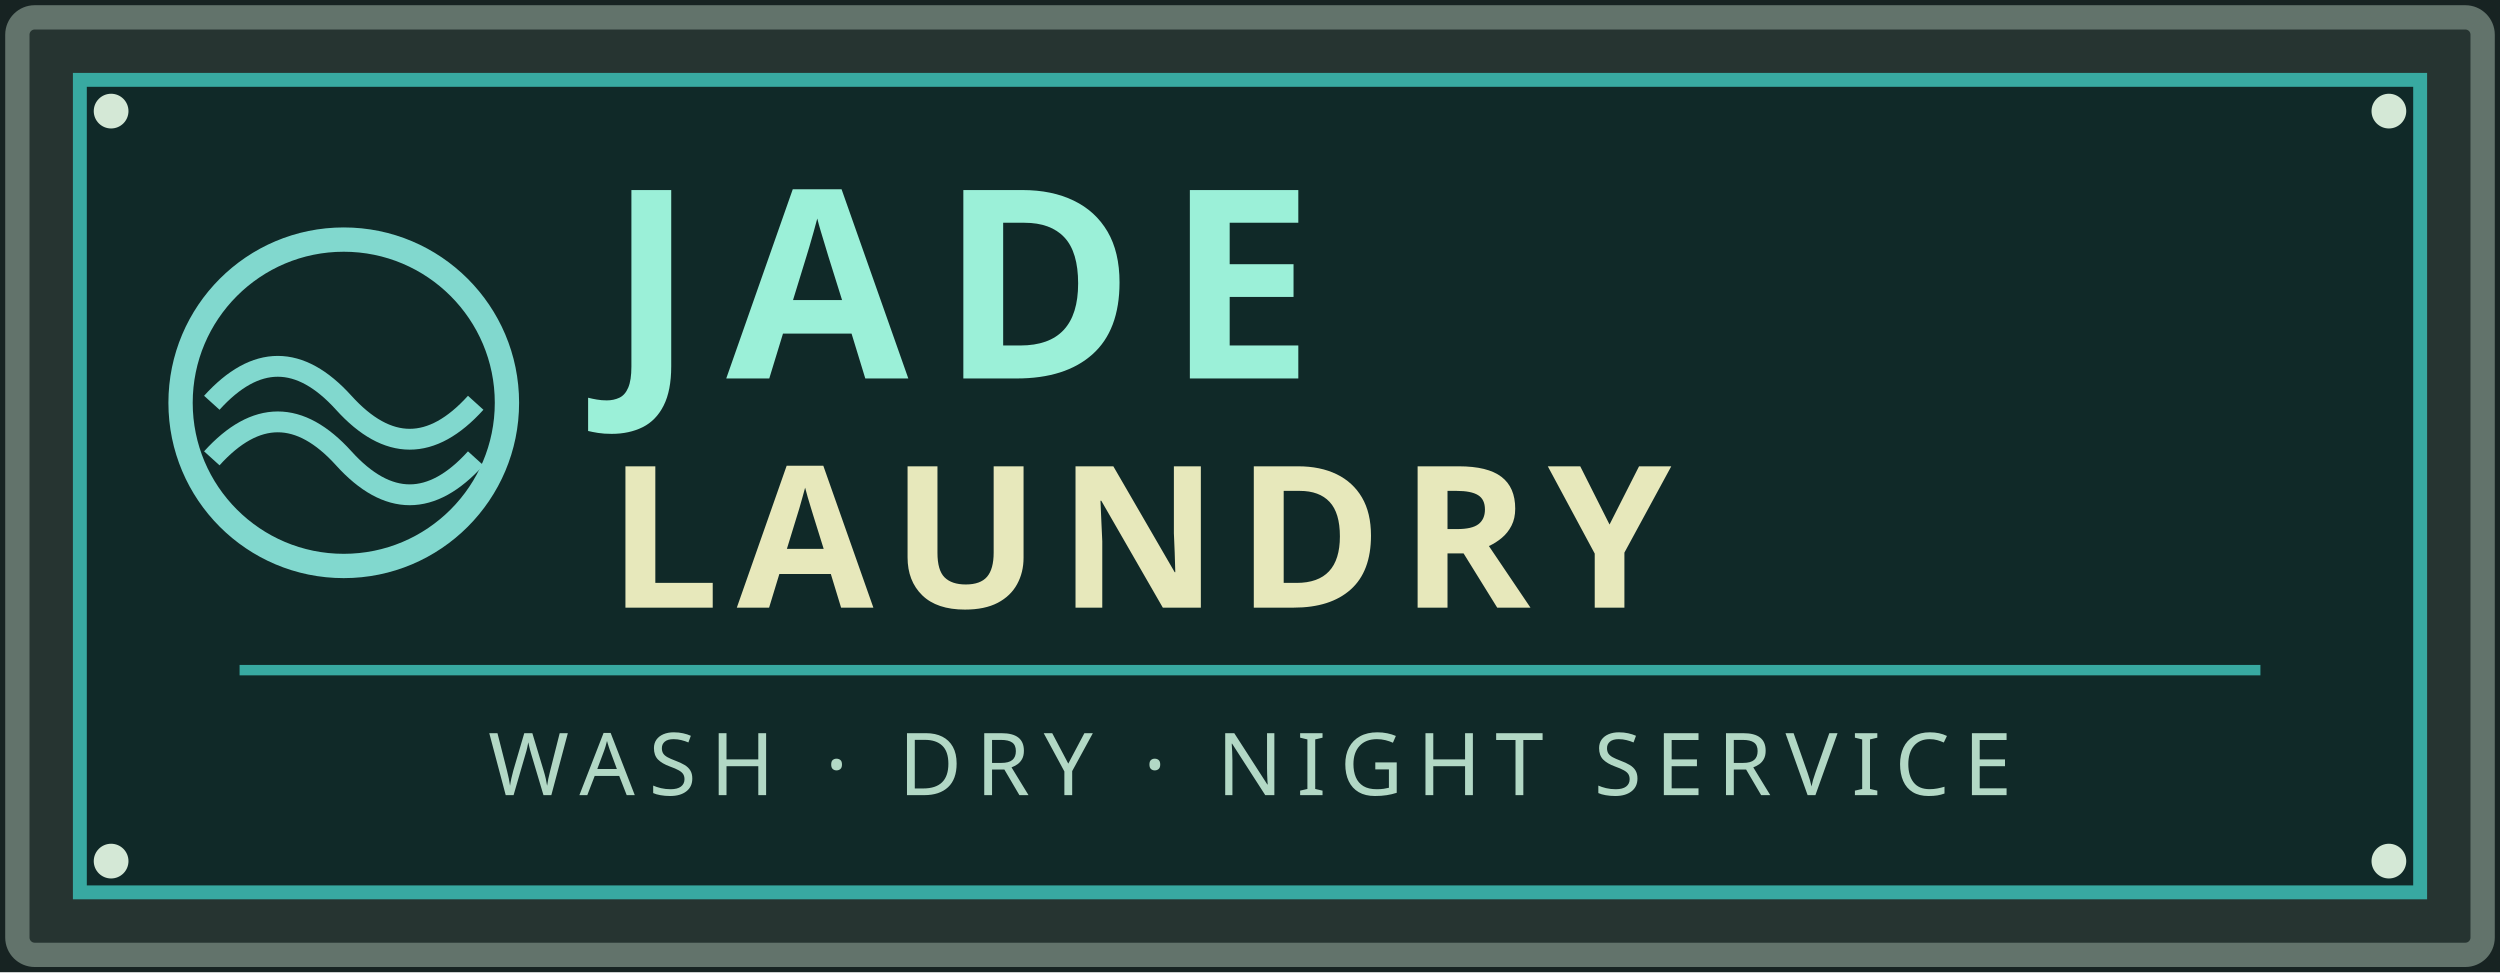
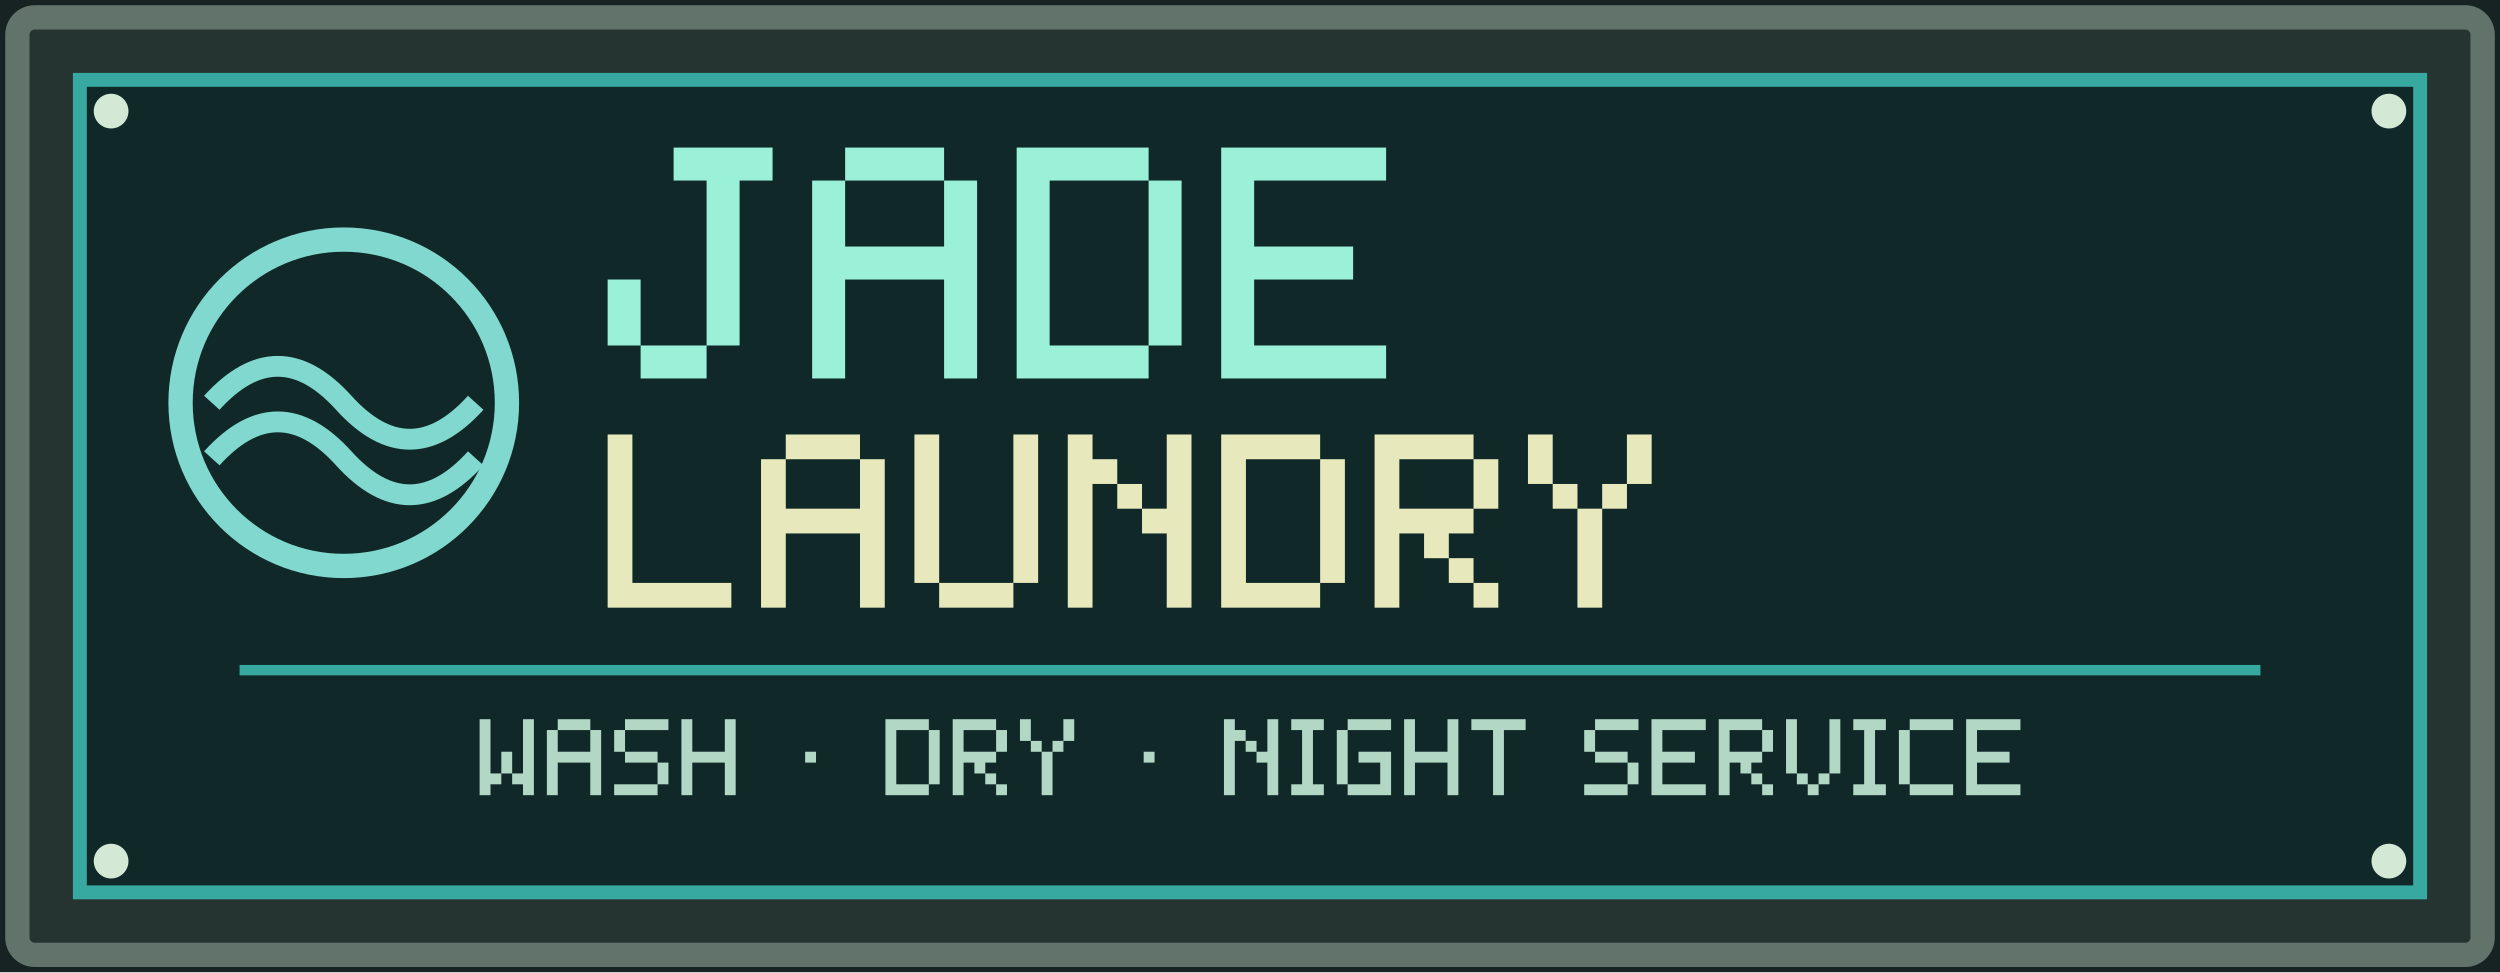
<svg xmlns="http://www.w3.org/2000/svg" width="720" height="280" viewBox="0 0 720 280">
  <rect width="720" height="280" fill="#172322" />
  <rect x="5" y="5" width="710" height="270" rx="5" fill="#263431" stroke="#62736b" stroke-width="7" />
  <rect x="23" y="23" width="674" height="234" fill="#102928" stroke="#38a9a1" stroke-width="4" />
  <g fill="#d4e8d6">
    <circle cx="32" cy="32" r="5" />
    <circle cx="688" cy="32" r="5" />
    <circle cx="32" cy="248" r="5" />
    <circle cx="688" cy="248" r="5" />
  </g>
  <circle cx="99" cy="116" r="47" fill="none" stroke="#81d8ce" stroke-width="7" />
  <path d="M61 116q19-21 38 0t38 0M61 132q19-21 38 0t38 0" fill="none" stroke="#81d8ce" stroke-width="6" />
-   <text x="175" y="109" font-family="sans-serif" font-weight="bold" font-size="76" letter-spacing="9" fill="#9bf0d8">JADE</text>
-   <text x="175" y="175" font-family="sans-serif" font-weight="bold" font-size="57" letter-spacing="5" fill="#e7e8bb">LAUNDRY</text>
+   <path fill="#9bf0d8" d="M194.00 42.50h28.50v9.50h-28.50zM203.50 52.00h9.50v9.50h-9.50zM203.50 61.50h9.50v9.50h-9.50zM203.50 71.00h9.50v9.50h-9.50zM175.00 80.50h9.50v9.50h-9.50zM203.50 80.50h9.50v9.50h-9.50zM175.00 90.00h9.50v9.50h-9.50zM203.50 90.00h9.50v9.50h-9.50zM184.50 99.50h19.00v9.50h-19.00zM243.40 42.50h28.50v9.50h-28.50zM233.90 52.00h9.50v9.50h-9.50zM271.90 52.00h9.50v9.50h-9.50zM233.90 61.50h9.50v9.50h-9.50zM271.90 61.50h9.50v9.50h-9.50zM233.90 71.00h47.50v9.50h-47.50zM233.90 80.50h9.50v9.50h-9.50zM271.90 80.50h9.50v9.50h-9.50zM233.90 90.00h9.50v9.50h-9.50zM271.90 90.00h9.50v9.50h-9.50zM233.90 99.50h9.50v9.50h-9.50zM271.90 99.50h9.50v9.50h-9.50zM292.80 42.50h38.00v9.50h-38.00zM292.80 52.00h9.50v9.50h-9.50zM330.80 52.00h9.50v9.50h-9.50zM292.80 61.50h9.50v9.50h-9.50zM330.80 61.50h9.50v9.50h-9.50zM292.80 71.00h9.50v9.50h-9.50zM330.80 71.00h9.50v9.50h-9.50zM292.80 80.50h9.50v9.50h-9.50zM330.80 80.50h9.50v9.50h-9.50zM292.80 90.00h9.50v9.50h-9.50zM330.80 90.00h9.50v9.50h-9.50zM292.80 99.50h38.00v9.50h-38.00zM351.70 42.50h47.50v9.50h-47.50zM351.70 52.00h9.50v9.50h-9.50zM351.70 61.50h9.50v9.50h-9.50zM351.70 71.00h38.00v9.50h-38.00zM351.70 80.50h9.50v9.50h-9.50zM351.70 90.00h9.50v9.50h-9.50zM351.70 99.50h47.50v9.50h-47.50z" />
+   <path fill="#e7e8bb" d="M175.00 125.13h7.13v7.13h-7.13zM175.00 132.25h7.13v7.13h-7.13zM175.00 139.38h7.13v7.13h-7.13zM175.00 146.50h7.13v7.13h-7.13zM175.00 153.63h7.13v7.13h-7.13zM175.00 160.75h7.13v7.13h-7.13zM175.00 167.88h35.63v7.13h-35.63zM226.30 125.13h21.38v7.13h-21.38zM219.18 132.25h7.13v7.13h-7.13zM247.68 132.25h7.13v7.13h-7.13zM219.18 139.38h7.13v7.13h-7.13zM247.68 139.38h7.13v7.13h-7.13zM219.18 146.50h35.63v7.13h-35.63zM219.18 153.63h7.13v7.13h-7.13zM247.68 153.63h7.13v7.13h-7.13zM219.18 160.75h7.13v7.13h-7.13zM247.68 160.75h7.13v7.13h-7.13zM219.18 167.88h7.13v7.13h-7.13zM247.68 167.88h7.13v7.13h-7.13zM263.35 125.13h7.13v7.13h-7.13zM291.85 125.13h7.13v7.13h-7.13zM263.35 132.25h7.13v7.13h-7.13zM291.85 132.25h7.13v7.13h-7.13zM263.35 139.38h7.13v7.13h-7.13zM291.85 139.38h7.13v7.13h-7.13zM263.35 146.50h7.13v7.13h-7.13zM291.85 146.50h7.13v7.13h-7.13zM263.35 153.63h7.13v7.13h-7.13zM291.85 153.63h7.13v7.13h-7.13zM263.35 160.75h7.13v7.13h-7.13zM291.85 160.75h7.13v7.13h-7.13zM270.48 167.88h21.38v7.13h-21.38zM307.52 125.13h7.13v7.13h-7.13zM336.02 125.13h7.13v7.13h-7.13zM307.52 132.25h14.25v7.13h-14.25zM336.02 132.25h7.13v7.13h-7.13zM307.52 139.38h7.13v7.13h-7.13zM321.77 139.38h7.13v7.13h-7.13zM336.02 139.38h7.13v7.13h-7.13zM307.52 146.50h7.13v7.13h-7.13zM328.90 146.50h14.25v7.13h-14.25zM307.52 153.63h7.13v7.13h-7.13zM336.02 153.63h7.13v7.13h-7.13zM307.52 160.75h7.13v7.13h-7.13zM336.02 160.75h7.13v7.13h-7.13zM307.52 167.88h7.13v7.13h-7.13zM336.02 167.88h7.13v7.13h-7.13zM351.70 125.13h28.50v7.13h-28.50zM351.70 132.25h7.13v7.13h-7.13zM380.20 132.25h7.13v7.13h-7.13zM351.70 139.38h7.13v7.13h-7.13zM380.20 139.38h7.13v7.13h-7.13zM351.70 146.50h7.13v7.13h-7.13zM380.20 146.50h7.13v7.13h-7.13zM351.70 153.63h7.13v7.13h-7.13zM380.20 153.63h7.13v7.13h-7.13zM351.70 160.75h7.13v7.13h-7.13zM380.20 160.75h7.13v7.13h-7.13zM351.70 167.88h28.50v7.13h-28.50zM395.88 125.13h28.50v7.13h-28.50zM395.88 132.25h7.13v7.13h-7.13zM424.38 132.25h7.13v7.13h-7.13zM395.88 139.38h7.13v7.13h-7.13zM424.38 139.38h7.13v7.13h-7.13zM395.88 146.50h28.50v7.13h-28.50zM395.88 153.63h7.13v7.13h-7.13zM410.13 153.63h7.13v7.13h-7.13zM395.88 160.75h7.13v7.13h-7.13zM417.25 160.75h7.13v7.13h-7.13zM395.88 167.88h7.13v7.13h-7.13zM424.38 167.88h7.13v7.13h-7.13zM440.05 125.13h7.13v7.13h-7.13zM468.55 125.13h7.13v7.13h-7.13zM440.05 132.25h7.13v7.13h-7.13zM468.55 132.25h7.13v7.13h-7.13zM447.18 139.38h7.13v7.13h-7.13zM461.43 139.38h7.13v7.13h-7.13zM454.30 146.50h7.13v7.13h-7.13zM454.30 153.63h7.13v7.13h-7.13zM454.30 160.75h7.13v7.13h-7.13zM454.30 167.88h7.13v7.13h-7.13z" />
  <path d="M69 193h582" stroke="#38a9a1" stroke-width="3" />
-   <text x="360" y="229" text-anchor="middle" font-family="sans-serif" font-size="25" letter-spacing="4" fill="#b2d8c5">WASH · DRY · NIGHT SERVICE</text>
+   <path fill="#b2d8c5" d="M138.13 207.13h3.13v3.13h-3.13zM150.63 207.13h3.13v3.13h-3.13zM138.13 210.25h3.13v3.13h-3.13zM150.63 210.25h3.13v3.13h-3.13zM138.13 213.38h3.13v3.13h-3.13zM150.63 213.38h3.13v3.13h-3.13zM138.13 216.50h3.13v3.13h-3.13zM144.38 216.50h3.13v3.13h-3.13zM150.63 216.50h3.13v3.13h-3.13zM138.13 219.63h3.13v3.13h-3.13zM144.38 219.63h3.13v3.13h-3.13zM150.63 219.63h3.13v3.13h-3.13zM138.13 222.75h6.25v3.13h-6.25zM147.50 222.75h6.25v3.13h-6.25zM138.13 225.88h3.13v3.13h-3.13zM150.63 225.88h3.13v3.13h-3.13zM160.63 207.13h9.38v3.13h-9.38zM157.50 210.25h3.13v3.13h-3.13zM170.00 210.25h3.13v3.13h-3.13zM157.50 213.38h3.13v3.13h-3.13zM170.00 213.38h3.13v3.13h-3.13zM157.50 216.50h15.63v3.13h-15.63zM157.50 219.63h3.13v3.13h-3.13zM170.00 219.63h3.13v3.13h-3.13zM157.50 222.75h3.13v3.13h-3.13zM170.00 222.75h3.13v3.13h-3.13zM157.50 225.88h3.13v3.13h-3.13zM170.00 225.88h3.13v3.13h-3.13zM180.00 207.13h12.50v3.13h-12.50zM176.88 210.25h3.13v3.13h-3.13zM176.88 213.38h3.13v3.13h-3.13zM180.00 216.50h9.38v3.13h-9.38zM189.38 219.63h3.13v3.13h-3.13zM189.38 222.75h3.13v3.13h-3.13zM176.88 225.88h12.50v3.13h-12.50zM196.25 207.13h3.13v3.13h-3.13zM208.75 207.13h3.13v3.13h-3.13zM196.25 210.25h3.13v3.13h-3.13zM208.75 210.25h3.13v3.13h-3.13zM196.25 213.38h3.13v3.13h-3.13zM208.75 213.38h3.13v3.13h-3.13zM196.25 216.50h15.63v3.13h-15.63zM196.25 219.63h3.13v3.13h-3.13zM208.75 219.63h3.13v3.13h-3.13zM196.25 222.75h3.13v3.13h-3.13zM208.75 222.75h3.13v3.13h-3.13zM196.25 225.88h3.13v3.13h-3.13zM208.75 225.88h3.13v3.13h-3.13zM231.88 216.50h3.13v3.13h-3.13zM255.00 207.13h12.50v3.13h-12.50zM255.00 210.25h3.13v3.13h-3.13zM267.50 210.25h3.13v3.13h-3.13zM255.00 213.38h3.13v3.13h-3.13zM267.50 213.38h3.13v3.13h-3.13zM255.00 216.50h3.13v3.13h-3.13zM267.50 216.50h3.13v3.13h-3.13zM255.00 219.63h3.13v3.13h-3.13zM267.50 219.63h3.13v3.13h-3.13zM255.00 222.75h3.13v3.13h-3.13zM267.50 222.75h3.13v3.13h-3.13zM255.00 225.88h12.50v3.13h-12.50zM274.38 207.13h12.50v3.13h-12.50zM274.38 210.25h3.13v3.13h-3.13zM286.88 210.25h3.13v3.13h-3.13zM274.38 213.38h3.13v3.13h-3.13zM286.88 213.38h3.13v3.13h-3.13zM274.38 216.50h12.50v3.13h-12.50zM274.38 219.63h3.13v3.13h-3.13zM280.63 219.63h3.13v3.13h-3.13zM274.38 222.75h3.13v3.13h-3.13zM283.75 222.75h3.13v3.13h-3.13zM274.38 225.88h3.13v3.13h-3.13zM286.88 225.88h3.13v3.13h-3.13zM293.75 207.13h3.13v3.13h-3.13zM306.25 207.13h3.13v3.13h-3.13zM293.75 210.25h3.13v3.13h-3.13zM306.25 210.25h3.13v3.13h-3.13zM296.88 213.38h3.13v3.13h-3.13zM303.13 213.38h3.13v3.13h-3.13zM300.00 216.50h3.13v3.13h-3.13zM300.00 219.63h3.13v3.13h-3.13zM300.00 222.75h3.13v3.13h-3.13zM300.00 225.88h3.13v3.13h-3.13zM329.38 216.50h3.13v3.13h-3.13zM352.50 207.13h3.13v3.13h-3.13zM365.00 207.13h3.13v3.13h-3.13zM352.50 210.25h6.25v3.13h-6.25zM365.00 210.25h3.13v3.13h-3.13zM352.50 213.38h3.13v3.13h-3.13zM358.75 213.38h3.13v3.13h-3.13zM365.00 213.38h3.13v3.13h-3.13zM352.50 216.50h3.13v3.13h-3.13zM361.88 216.50h6.25v3.13h-6.25zM352.50 219.63h3.13v3.13h-3.13zM365.00 219.63h3.13v3.13h-3.13zM352.50 222.75h3.13v3.13h-3.13zM365.00 222.75h3.13v3.13h-3.13zM352.50 225.88h3.13v3.13h-3.13zM365.00 225.88h3.13v3.13h-3.13zM371.88 207.13h9.38v3.13h-9.38zM375.00 210.25h3.13v3.13h-3.13zM375.00 213.38h3.13v3.13h-3.13zM375.00 216.50h3.13v3.13h-3.13zM375.00 219.63h3.13v3.13h-3.13zM375.00 222.75h3.13v3.13h-3.13zM371.88 225.88h9.38v3.13h-9.38zM388.13 207.13h12.50v3.13h-12.50zM385.00 210.25h3.13v3.13h-3.13zM385.00 213.38h3.13v3.13h-3.13zM385.00 216.50h3.13v3.13h-3.13zM391.25 216.50h9.38v3.13h-9.38zM385.00 219.63h3.13v3.13h-3.13zM397.50 219.63h3.13v3.13h-3.13zM385.00 222.75h3.13v3.13h-3.13zM397.50 222.75h3.13v3.13h-3.13zM388.13 225.88h12.50v3.13h-12.50zM404.38 207.13h3.13v3.13h-3.13zM416.88 207.13h3.13v3.13h-3.13zM404.38 210.25h3.13v3.13h-3.13zM416.88 210.25h3.13v3.13h-3.13zM404.38 213.38h3.13v3.13h-3.13zM416.88 213.38h3.13v3.13h-3.13zM404.38 216.50h15.63v3.13h-15.63zM404.38 219.63h3.13v3.13h-3.13zM416.88 219.63h3.13v3.13h-3.13zM404.38 222.75h3.13v3.13h-3.13zM416.88 222.75h3.13v3.13h-3.13zM404.38 225.88h3.13v3.13h-3.13zM416.88 225.88h3.13v3.13h-3.13zM423.75 207.13h15.63v3.13h-15.63zM430.00 210.25h3.13v3.13h-3.13zM430.00 213.38h3.13v3.13h-3.13zM430.00 216.50h3.13v3.13h-3.13zM430.00 219.63h3.13v3.13h-3.13zM430.00 222.75h3.13v3.13h-3.13zM430.00 225.88h3.13v3.13h-3.13zM459.38 207.13h12.50v3.13h-12.50zM456.25 210.25h3.13v3.13h-3.13zM456.25 213.38h3.13v3.13h-3.13zM459.38 216.50h9.38v3.13h-9.38zM468.75 219.63h3.13v3.13h-3.13zM468.75 222.75h3.13v3.13h-3.13zM456.25 225.88h12.50v3.13h-12.50zM475.63 207.13h15.63v3.13h-15.63zM475.63 210.25h3.13v3.13h-3.13zM475.63 213.38h3.13v3.13h-3.13zM475.63 216.50h12.50v3.13h-12.50zM475.63 219.63h3.13v3.13h-3.13zM475.63 222.75h3.13v3.13h-3.13zM475.63 225.88h15.63v3.13h-15.63zM495.00 207.13h12.50v3.13h-12.50zM495.00 210.25h3.13v3.13h-3.13zM507.50 210.25h3.13v3.13h-3.13zM495.00 213.38h3.13v3.13h-3.13zM507.50 213.38h3.13v3.13h-3.13zM495.00 216.50h12.50v3.13h-12.50zM495.00 219.63h3.13v3.13h-3.13zM501.25 219.63h3.13v3.13h-3.13zM495.00 222.75h3.13v3.13h-3.13zM504.38 222.75h3.13v3.13h-3.13zM495.00 225.88h3.13v3.13h-3.13zM507.50 225.88h3.13v3.13h-3.13zM514.38 207.13h3.13v3.13h-3.13zM526.88 207.13h3.13v3.13h-3.13zM514.38 210.25h3.13v3.13h-3.13zM526.88 210.25h3.13v3.13h-3.13zM514.38 213.38h3.13v3.13h-3.13zM526.88 213.38h3.13v3.13h-3.13zM514.38 216.50h3.13v3.13h-3.13zM526.88 216.50h3.13v3.13h-3.13zM514.38 219.63h3.13v3.13h-3.13zM526.88 219.63h3.13v3.13h-3.13zM517.50 222.75h3.13v3.13h-3.13zM523.75 222.75h3.13v3.13h-3.13zM520.63 225.88h3.13v3.13h-3.13zM533.75 207.13h9.38v3.13h-9.38zM536.88 210.25h3.13v3.13h-3.13zM536.88 213.38h3.13v3.13h-3.13zM536.88 216.50h3.13v3.13h-3.13zM536.88 219.63h3.13v3.13h-3.13zM536.88 222.75h3.13v3.13h-3.13zM533.75 225.88h9.38v3.13h-9.38zM550.00 207.13h12.50v3.13h-12.50zM546.88 210.25h3.13v3.13h-3.13zM546.88 213.38h3.13v3.13h-3.13zM546.88 216.50h3.13v3.13h-3.13zM546.88 219.63h3.13v3.13h-3.13zM546.88 222.75h3.13v3.13h-3.13zM550.00 225.88h12.50v3.13h-12.50zM566.25 207.13h15.63v3.13h-15.63zM566.25 210.25h3.13v3.13h-3.13zM566.25 213.38h3.13v3.13h-3.13zM566.25 216.50h12.50v3.13h-12.50zM566.25 219.63h3.13v3.13h-3.13zM566.25 222.75h3.13v3.13h-3.13zM566.25 225.88h15.63v3.13h-15.63z" />
</svg>
